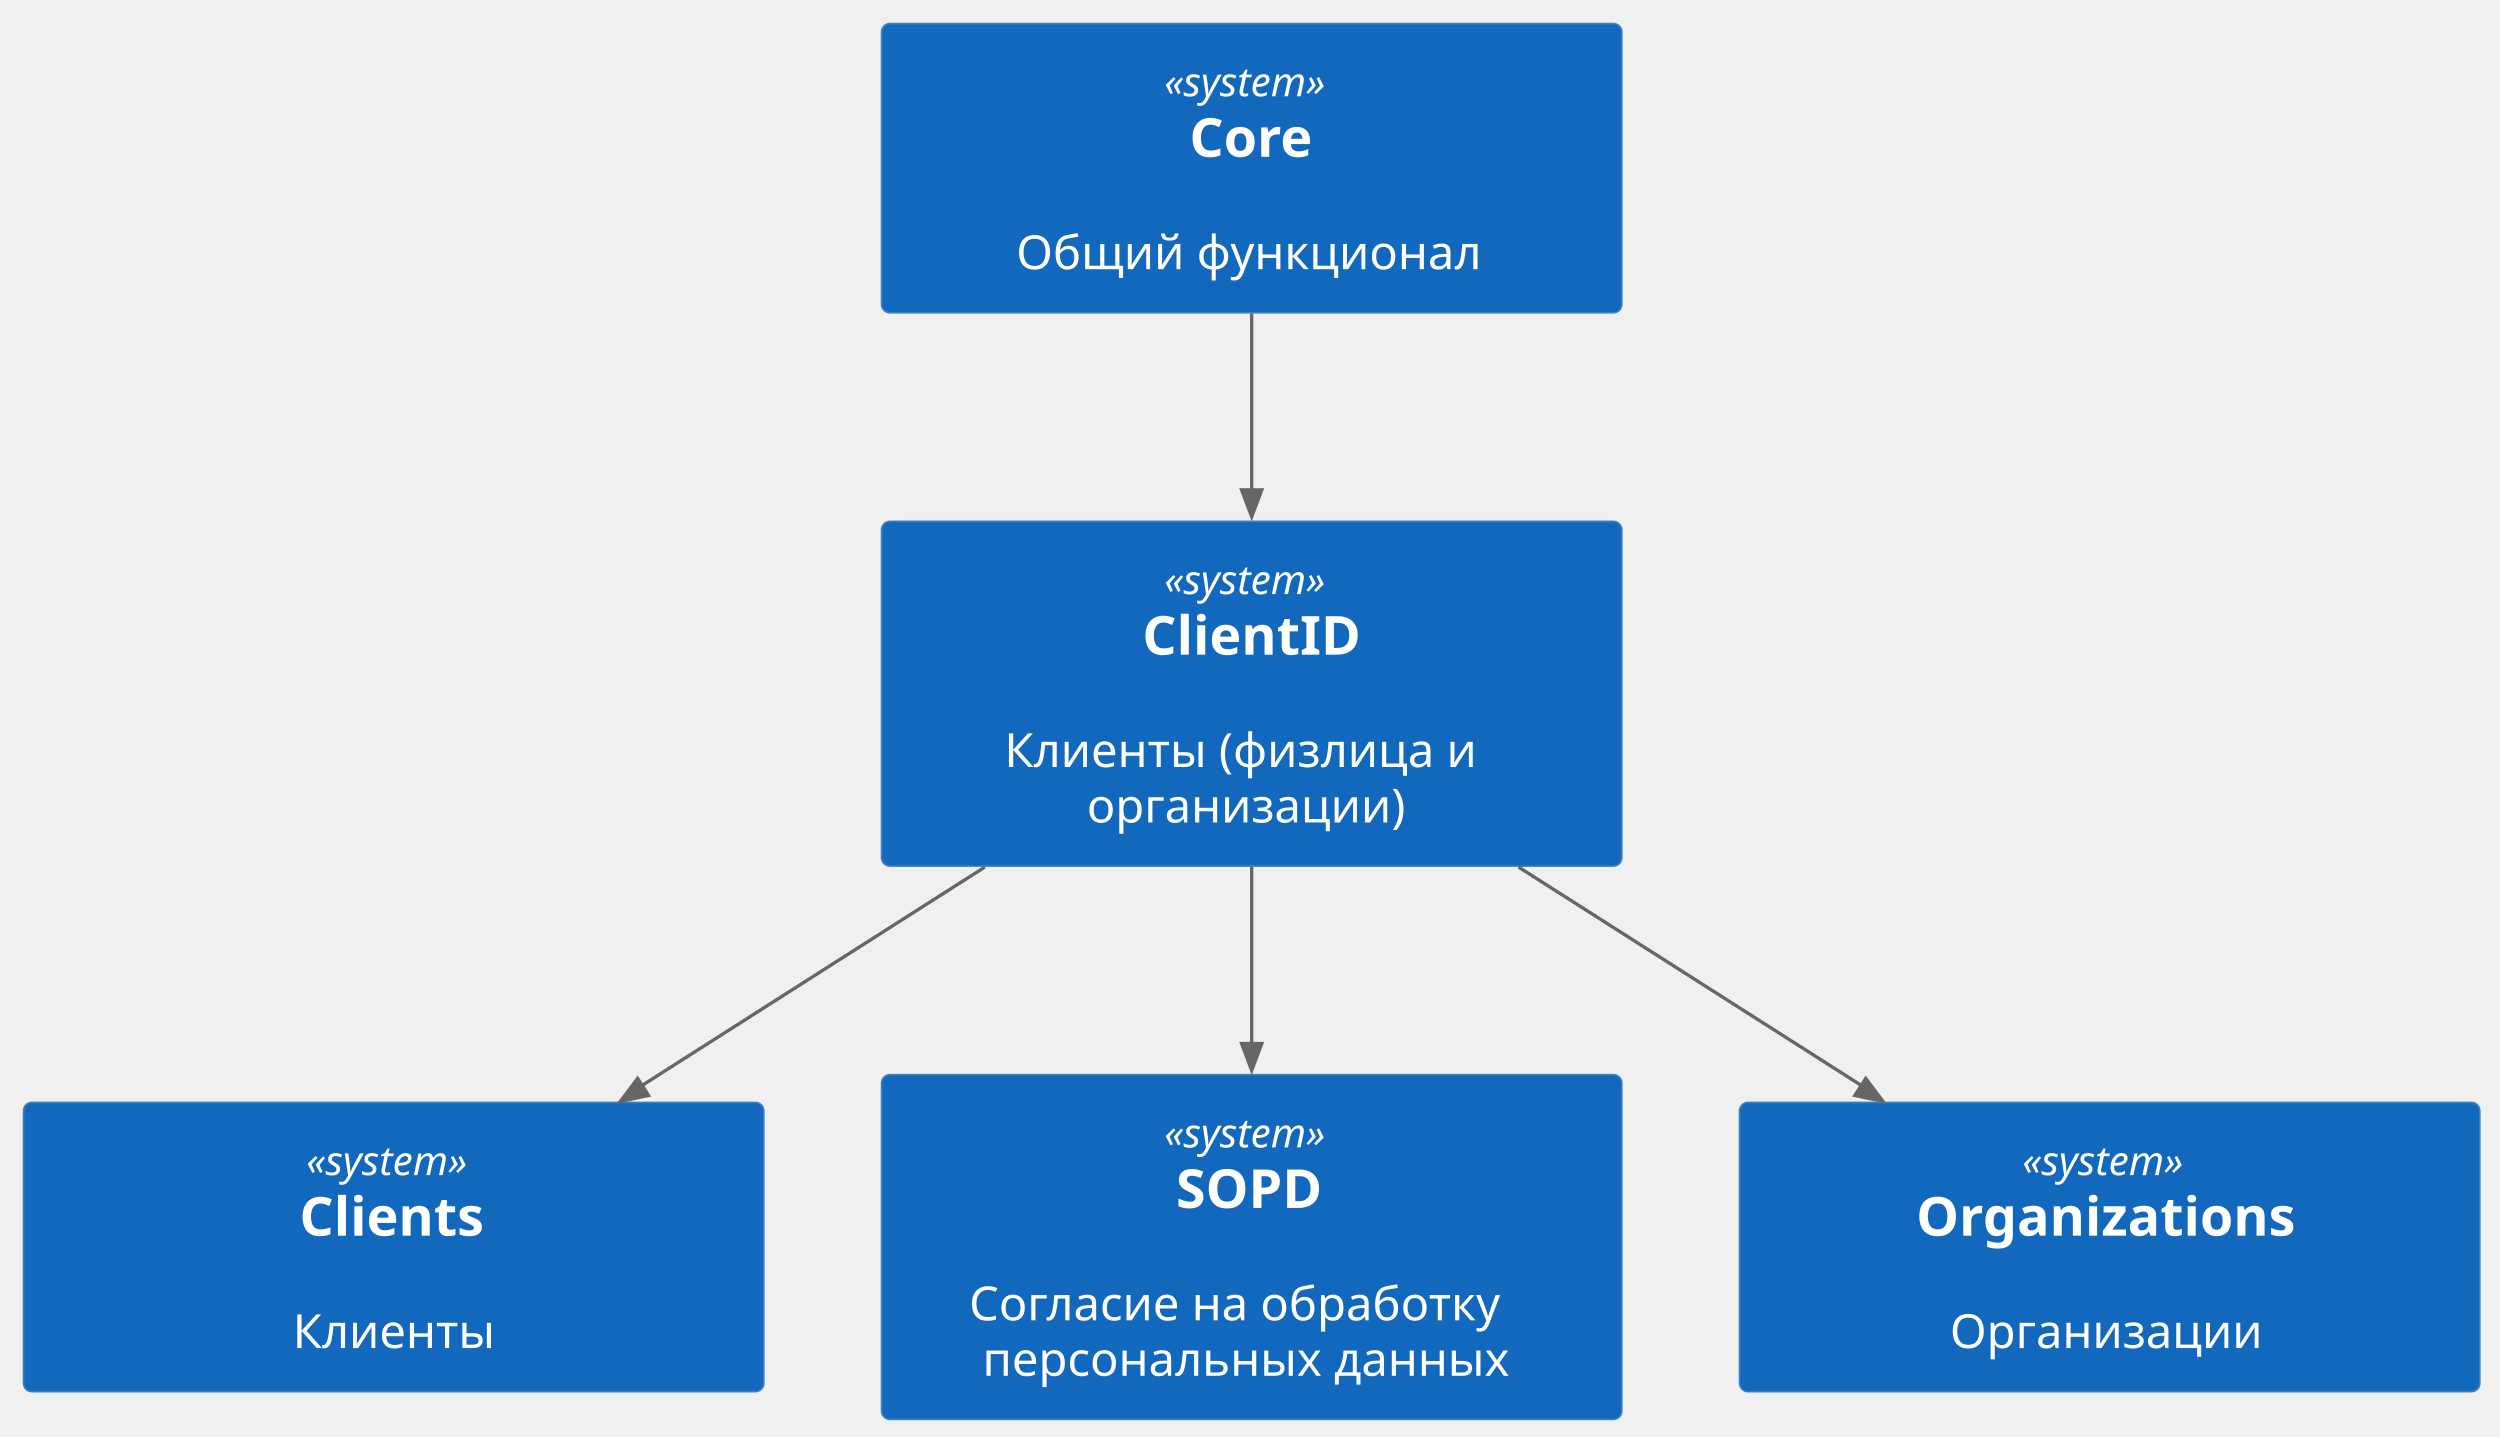
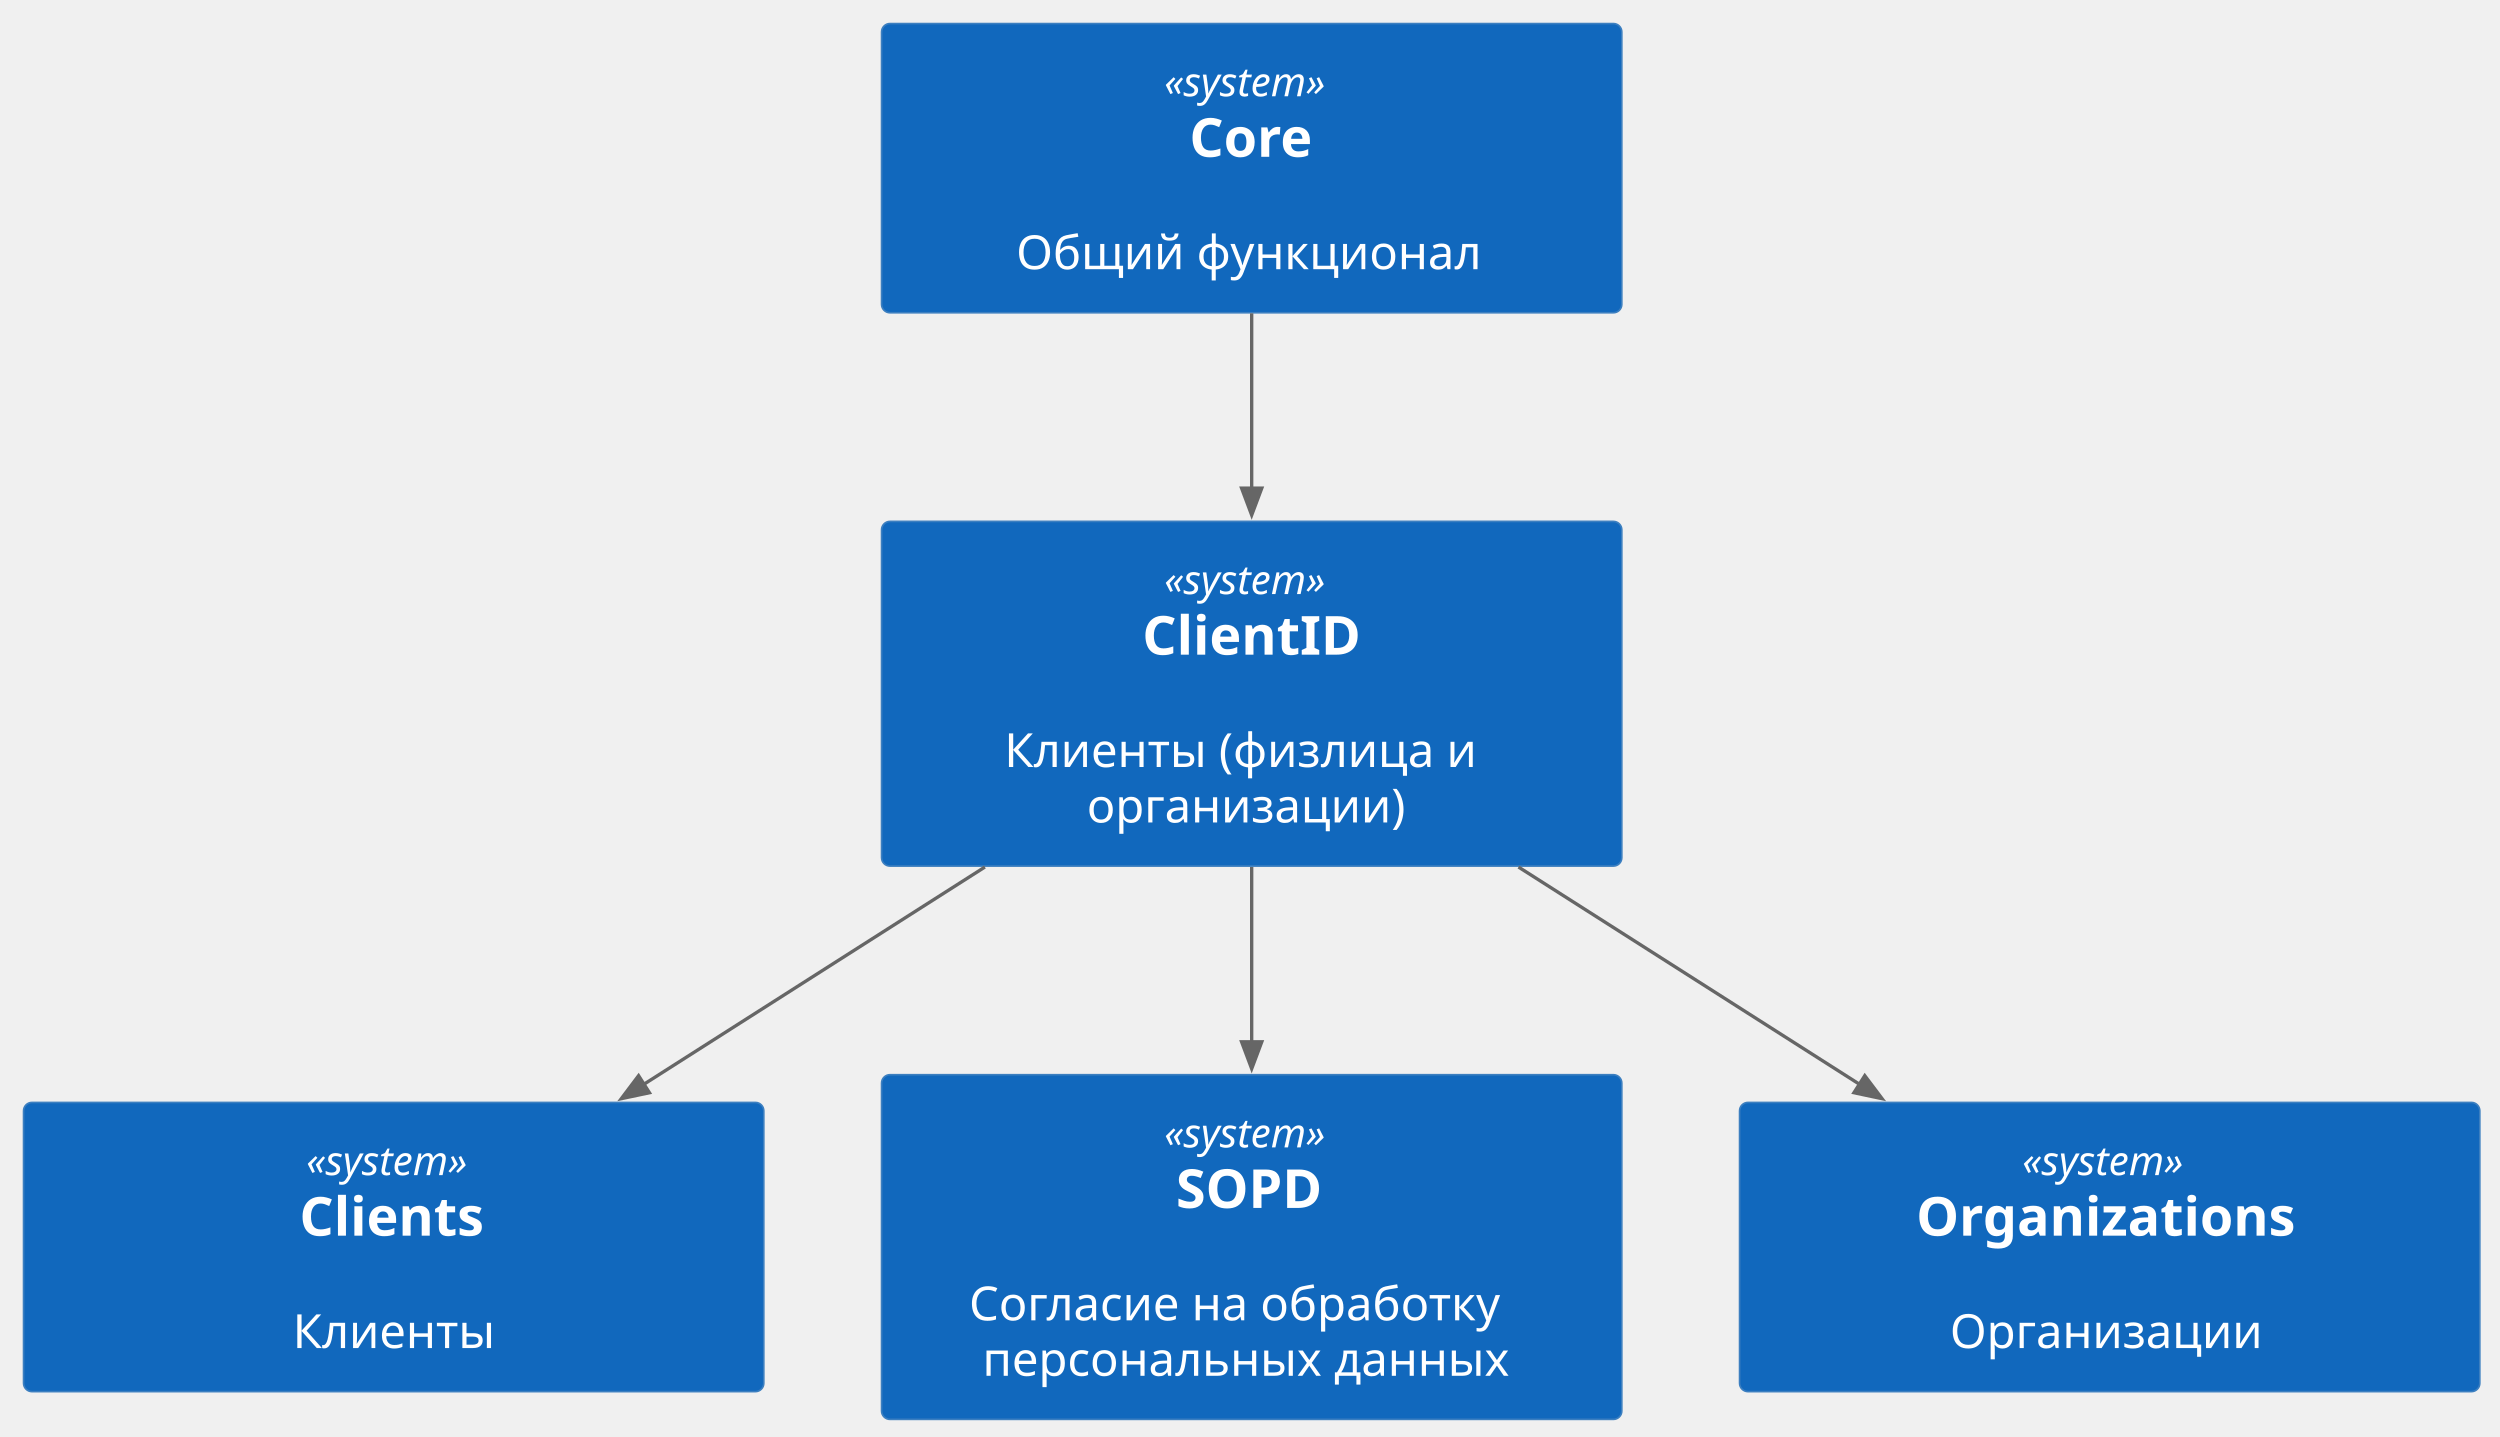
<svg xmlns="http://www.w3.org/2000/svg" xmlns:xlink="http://www.w3.org/1999/xlink" contentStyleType="text/css" height="427px" preserveAspectRatio="none" style="width:743px;height:427px;background:#00000000;" version="1.1" viewBox="0 0 743 427" width="743px" zoomAndPan="magnify">
  <defs />
  <g>
    <g id="elem_core">
      <a xlink:actuate="onRequest" xlink:href="/05_c4_workflow/01_core/" href="/05_c4_workflow/01_core/" xlink:show="new" target="_top" xlink:title="/05_c4_workflow/01_core/" title="/05_c4_workflow/01_core/" xlink:type="simple">
        <rect fill="#1168BD" height="85.953" rx="2.5" ry="2.5" style="stroke:#3C7FC0;stroke-width:0.5;" width="220" x="262" y="7" />
        <text fill="#FFFFFF" font-family="sans-serif" font-size="12" font-style="italic" lengthAdjust="spacing" textLength="52" x="346" y="28.602">«system»</text>
        <text fill="#FFFFFF" font-family="sans-serif" font-size="16" font-weight="bold" lengthAdjust="spacing" textLength="37" x="353.5" y="46.602">Core</text>
        <text fill="#FFFFFF" font-family="sans-serif" font-size="14" lengthAdjust="spacing" textLength="4" x="370" y="63.512"> </text>
        <text fill="#FFFFFF" font-family="sans-serif" font-size="14" lengthAdjust="spacing" textLength="140" x="302" y="80">Общий функционал</text>
      </a>
    </g>
    <g id="elem_clientid">
      <rect fill="#1168BD" height="102.441" rx="2.5" ry="2.5" style="stroke:#3C7FC0;stroke-width:0.5;" width="220" x="262" y="154.96" />
      <text fill="#FFFFFF" font-family="sans-serif" font-size="12" font-style="italic" lengthAdjust="spacing" textLength="52" x="346" y="176.562">«system»</text>
      <text fill="#FFFFFF" font-family="sans-serif" font-size="16" font-weight="bold" lengthAdjust="spacing" textLength="65" x="339.5" y="194.562">ClientID</text>
      <text fill="#FFFFFF" font-family="sans-serif" font-size="14" lengthAdjust="spacing" textLength="4" x="370" y="211.472"> </text>
      <text fill="#FFFFFF" font-family="sans-serif" font-size="14" lengthAdjust="spacing" textLength="143" x="298.5" y="227.96">Клиенты (физлица и</text>
      <text fill="#FFFFFF" font-family="sans-serif" font-size="14" lengthAdjust="spacing" textLength="98" x="323" y="244.448">организации)</text>
    </g>
    <g id="elem_clients">
      <a xlink:actuate="onRequest" xlink:href="/05_c4_workflow/01_core/07_clientid/01_clients/" href="/05_c4_workflow/01_core/07_clientid/01_clients/" xlink:show="new" target="_top" xlink:title="/05_c4_workflow/01_core/07_clientid/01_clients/" title="/05_c4_workflow/01_core/07_clientid/01_clients/" xlink:type="simple">
        <rect fill="#1168BD" height="85.953" rx="2.5" ry="2.5" style="stroke:#3C7FC0;stroke-width:0.5;" width="220" x="7" y="327.64" />
        <text fill="#FFFFFF" font-family="sans-serif" font-size="12" font-style="italic" lengthAdjust="spacing" textLength="52" x="91" y="349.242">«system»</text>
        <text fill="#FFFFFF" font-family="sans-serif" font-size="16" font-weight="bold" lengthAdjust="spacing" textLength="56" x="89" y="367.242">Clients</text>
        <text fill="#FFFFFF" font-family="sans-serif" font-size="14" lengthAdjust="spacing" textLength="4" x="115" y="384.152"> </text>
        <text fill="#FFFFFF" font-family="sans-serif" font-size="14" lengthAdjust="spacing" textLength="60" x="87" y="400.64">Клиенты</text>
      </a>
    </g>
    <g id="elem_sopd">
      <a xlink:actuate="onRequest" xlink:href="/05_c4_workflow/01_core/07_clientid/02_sopd/" href="/05_c4_workflow/01_core/07_clientid/02_sopd/" xlink:show="new" target="_top" xlink:title="/05_c4_workflow/01_core/07_clientid/02_sopd/" title="/05_c4_workflow/01_core/07_clientid/02_sopd/" xlink:type="simple">
        <rect fill="#1168BD" height="102.441" rx="2.5" ry="2.5" style="stroke:#3C7FC0;stroke-width:0.5;" width="220" x="262" y="319.4" />
        <text fill="#FFFFFF" font-family="sans-serif" font-size="12" font-style="italic" lengthAdjust="spacing" textLength="52" x="346" y="341.002">«system»</text>
        <text fill="#FFFFFF" font-family="sans-serif" font-size="16" font-weight="bold" lengthAdjust="spacing" textLength="45" x="349.5" y="359.002">SOPD</text>
        <text fill="#FFFFFF" font-family="sans-serif" font-size="14" lengthAdjust="spacing" textLength="4" x="370" y="375.912"> </text>
        <text fill="#FFFFFF" font-family="sans-serif" font-size="14" lengthAdjust="spacing" textLength="164" x="288" y="392.4">Согласие на обработку</text>
        <text fill="#FFFFFF" font-family="sans-serif" font-size="14" lengthAdjust="spacing" textLength="160" x="292" y="408.888">персональных данных</text>
      </a>
    </g>
    <g id="elem_organizations">
      <a xlink:actuate="onRequest" xlink:href="/05_c4_workflow/01_core/07_clientid/03_organizations/" href="/05_c4_workflow/01_core/07_clientid/03_organizations/" xlink:show="new" target="_top" xlink:title="/05_c4_workflow/01_core/07_clientid/03_organizations/" title="/05_c4_workflow/01_core/07_clientid/03_organizations/" xlink:type="simple">
        <rect fill="#1168BD" height="85.953" rx="2.5" ry="2.5" style="stroke:#3C7FC0;stroke-width:0.5;" width="220" x="517" y="327.64" />
        <text fill="#FFFFFF" font-family="sans-serif" font-size="12" font-style="italic" lengthAdjust="spacing" textLength="52" x="601" y="349.242">«system»</text>
        <text fill="#FFFFFF" font-family="sans-serif" font-size="16" font-weight="bold" lengthAdjust="spacing" textLength="115" x="569.5" y="367.242">Organizations</text>
        <text fill="#FFFFFF" font-family="sans-serif" font-size="14" lengthAdjust="spacing" textLength="4" x="625" y="384.152"> </text>
        <text fill="#FFFFFF" font-family="sans-serif" font-size="14" lengthAdjust="spacing" textLength="95" x="579.5" y="400.64">Организации</text>
      </a>
    </g>
    <g id="link_core_clientid">
-       <path d="M372,93.12 C372,109.44 372,128.41 372,146.06 " fill="none" id="core-to-clientid" style="stroke:#666666;stroke-width:1.0;" />
-       <polygon fill="#666666" points="372,153.59,375,145.59,369,145.59,372,153.59" style="stroke:#666666;stroke-width:1.0;" />
+       <path d="M372,93.12 C372,109.14 372,127.72 372,145.09 " fill="none" id="core-to-clientid" style="stroke:#666666;stroke-width:1.0;" />
+       <polygon fill="#666666" points="372,153.08,375,145.08,369,145.08,372,153.08" style="stroke:#666666;stroke-width:1.0;" />
    </g>
    <g id="link_clientid_clients">
-       <path d="M292.71,257.68 C260.23,278.38 222.85,302.19 190.94,322.52 " fill="none" id="clientid-to-clients" style="stroke:#666666;stroke-width:1.0;" />
-       <polygon fill="#666666" points="184.37,327.34,192.728,325.568,189.502,320.509,184.37,327.34" style="stroke:#666666;stroke-width:1.0;" />
+       <path d="M292.71,257.68 C260.37,278.29 223.16,301.99 191.34,322.26 " fill="none" id="clientid-to-clients" style="stroke:#666666;stroke-width:1.0;" />
+       <polygon fill="#666666" points="184.65,326.52,193.01,324.756,189.789,319.694,184.65,326.52" style="stroke:#666666;stroke-width:1.0;" />
    </g>
    <g id="link_clientid_sopd">
-       <path d="M372,257.68 C372,274.34 372,293.02 372,310.27 " fill="none" id="clientid-to-sopd" style="stroke:#666666;stroke-width:1.0;" />
-       <polygon fill="#666666" points="372,318.14,375,310.14,369,310.14,372,318.14" style="stroke:#666666;stroke-width:1.0;" />
+       <path d="M372,257.68 C372,274.19 372,292.67 372,309.79 " fill="none" id="clientid-to-sopd" style="stroke:#666666;stroke-width:1.0;" />
+       <polygon fill="#666666" points="372,317.63,375,309.63,369,309.63,372,317.63" style="stroke:#666666;stroke-width:1.0;" />
    </g>
    <g id="link_clientid_organizations">
-       <path d="M451.29,257.68 C483.77,278.38 521.15,302.19 553.06,322.52 " fill="none" id="clientid-to-organizations" style="stroke:#666666;stroke-width:1.0;" />
-       <polygon fill="#666666" points="559.63,327.34,554.498,320.509,551.272,325.568,559.63,327.34" style="stroke:#666666;stroke-width:1.0;" />
+       <path d="M451.29,257.68 C483.63,278.29 520.84,301.99 552.66,322.26 " fill="none" id="clientid-to-organizations" style="stroke:#666666;stroke-width:1.0;" />
+       <polygon fill="#666666" points="559.35,326.52,554.211,319.694,550.99,324.756,559.35,326.52" style="stroke:#666666;stroke-width:1.0;" />
    </g>
  </g>
</svg>
